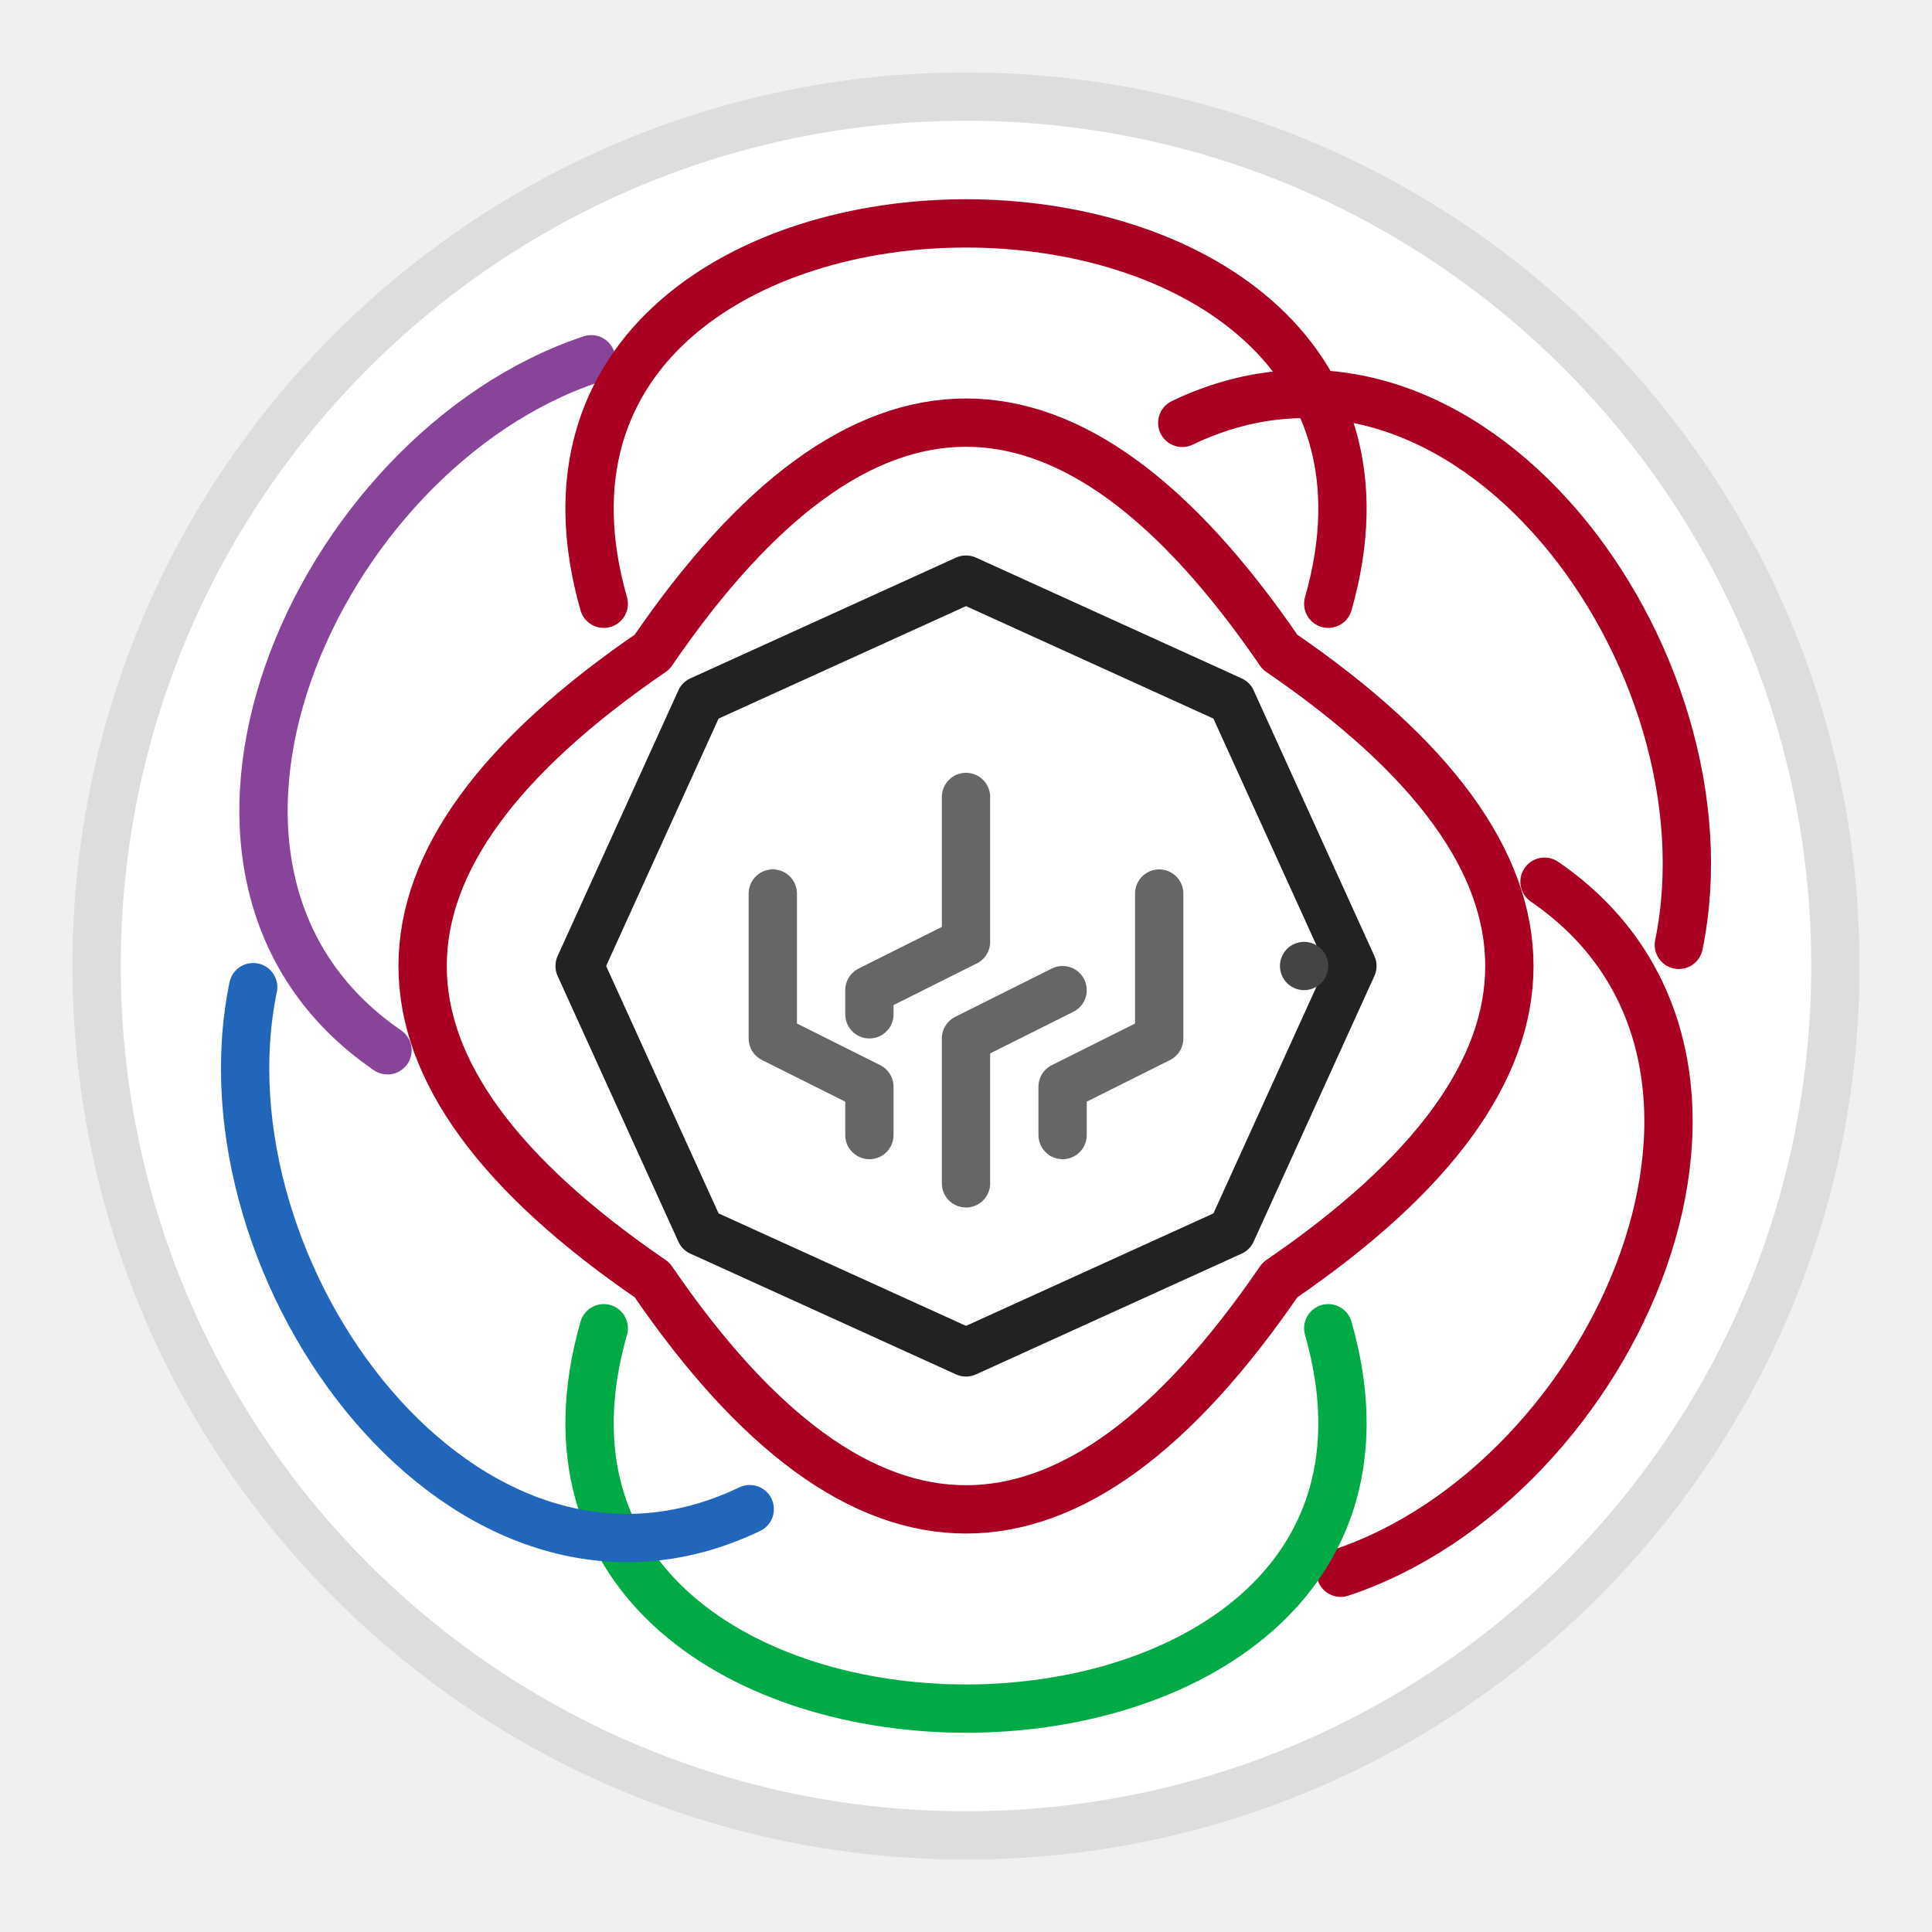
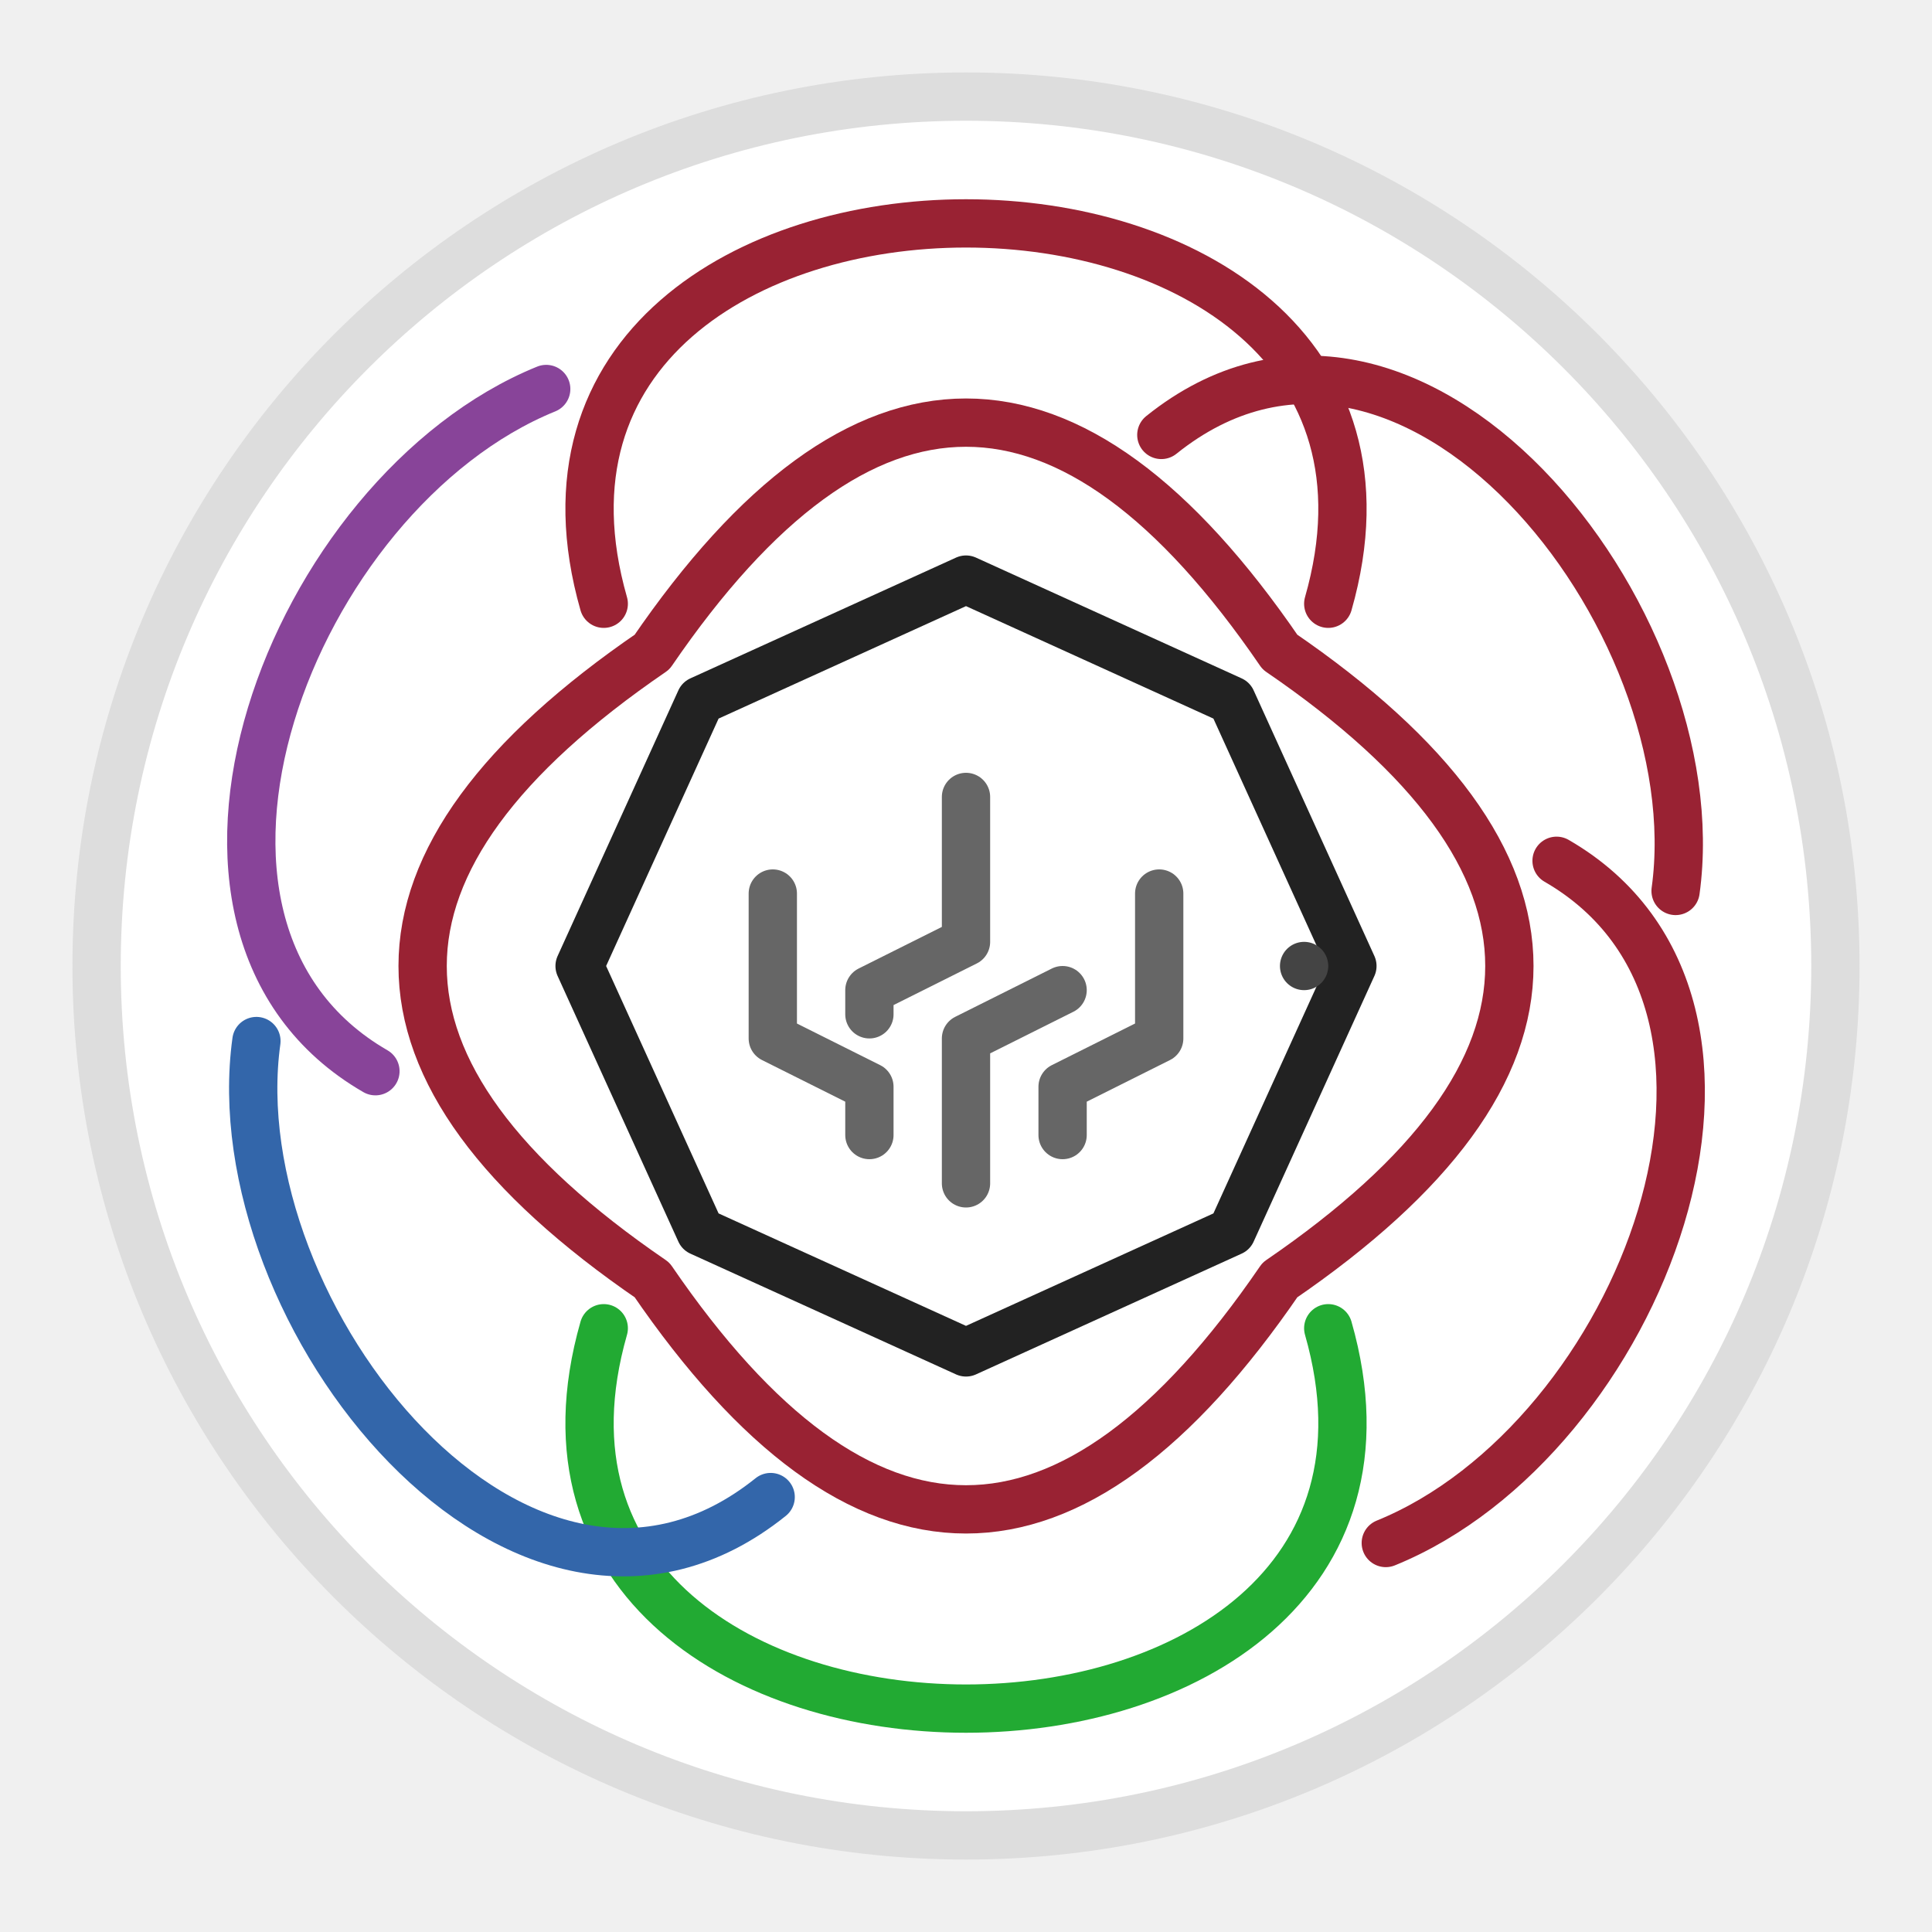
<svg xmlns="http://www.w3.org/2000/svg" width="512" height="512" viewBox="0 0 80 80">
-   <g style="fill:none;stroke:none;stroke-width:2;stroke-linecap:round;stroke-linejoin:round;" transform="translate(40,40)">
+   <g style="fill:none;stroke:#923;stroke-width:2;stroke-linecap:round;stroke-linejoin:round;" transform="translate(40,40)">
    <circle r="36" style="fill:#fff;stroke:#ddd;" />
-     <g stroke="#666">
-       <path d="m-8,-3v6l4,2v2" />
-       <path d="m0,-7v6l-4,2v1" />
-       <path d="m4,1l-4,2v6" />
-       <path d="m8,-3v6l-4,2v2" />
-     </g>
-     <path d="m16,0l-5,-11,-11,-5,-11,5,-5,11,5,11,11,5,11,-5zm-16,0" stroke="#222" />
-     <path d="m14,0a14,14,0,1,0,0,0zm-14,0" stroke="#444" />
-     <path d="m13,-13q-13,-19,-26,0,-19,13,0,26,13,19,26,0,19,-13,0,-26m-13,13" stroke="#a02" />
+     <path d="M-8,-3v6l4,2v2 M0,-7v6l-4,2v1 M4,1l-4,2v6 M8,-3v6l-4,2v2" stroke="#666" />
+     <path d="m16,0l-5,-11,-11,-5,-11,5,-5,11,5,11,11,5,11,-5z" stroke="#222" />
+     <path d="m14,0a14,14,0,1,0,0,0z" stroke="#444" />
    <g>
-       <path d="m14,-26c-9,-8,-28,-6,-29,7" stroke="#a02" transform="rotate(60)" />
-       <path d="m14,-26c-9,-8,-28,-6,-29,7" stroke="#a02" transform="rotate(120)" />
-       <path d="m15,-15c6,-21,-36,-21,-30,0" stroke="#0a4" transform="rotate(180)" />
-       <path d="m14,-26c-9,-8,-28,-6,-29,7" stroke="#26b" transform="rotate(240)" />
-       <path d="m14,-26c-9,-8,-28,-6,-29,7" stroke="#849" transform="rotate(300)" />
-       <path d="m15,-15c6,-21,-36,-21,-30,0" stroke="#a02" />
+       <path d="m13,-13q-13,-19,-26,0,-19,13,0,26,13,19,26,0,19,-13,0,-26" />
+       <path d="m15,-15c6,-21,-36,-21,-30,0" />
+       <path d="m12,-27c-9,-7,-29,-4,-27,9" transform="rotate(60)" />
+       <path d="m12,-27c-9,-7,-28,-4,-28,8" transform="rotate(120)" />
+       <path d="m15,-15c6,-21,-36,-21,-30,0" stroke="#2a3" transform="rotate(180)" />
+       <path d="m12,-27c-9,-7,-29,-4,-27,9" stroke="#36a" transform="rotate(240)" />
+       <path d="m12,-27c-9,-7,-28,-4,-28,8" stroke="#849" transform="rotate(300)" />
    </g>
  </g>
</svg>
